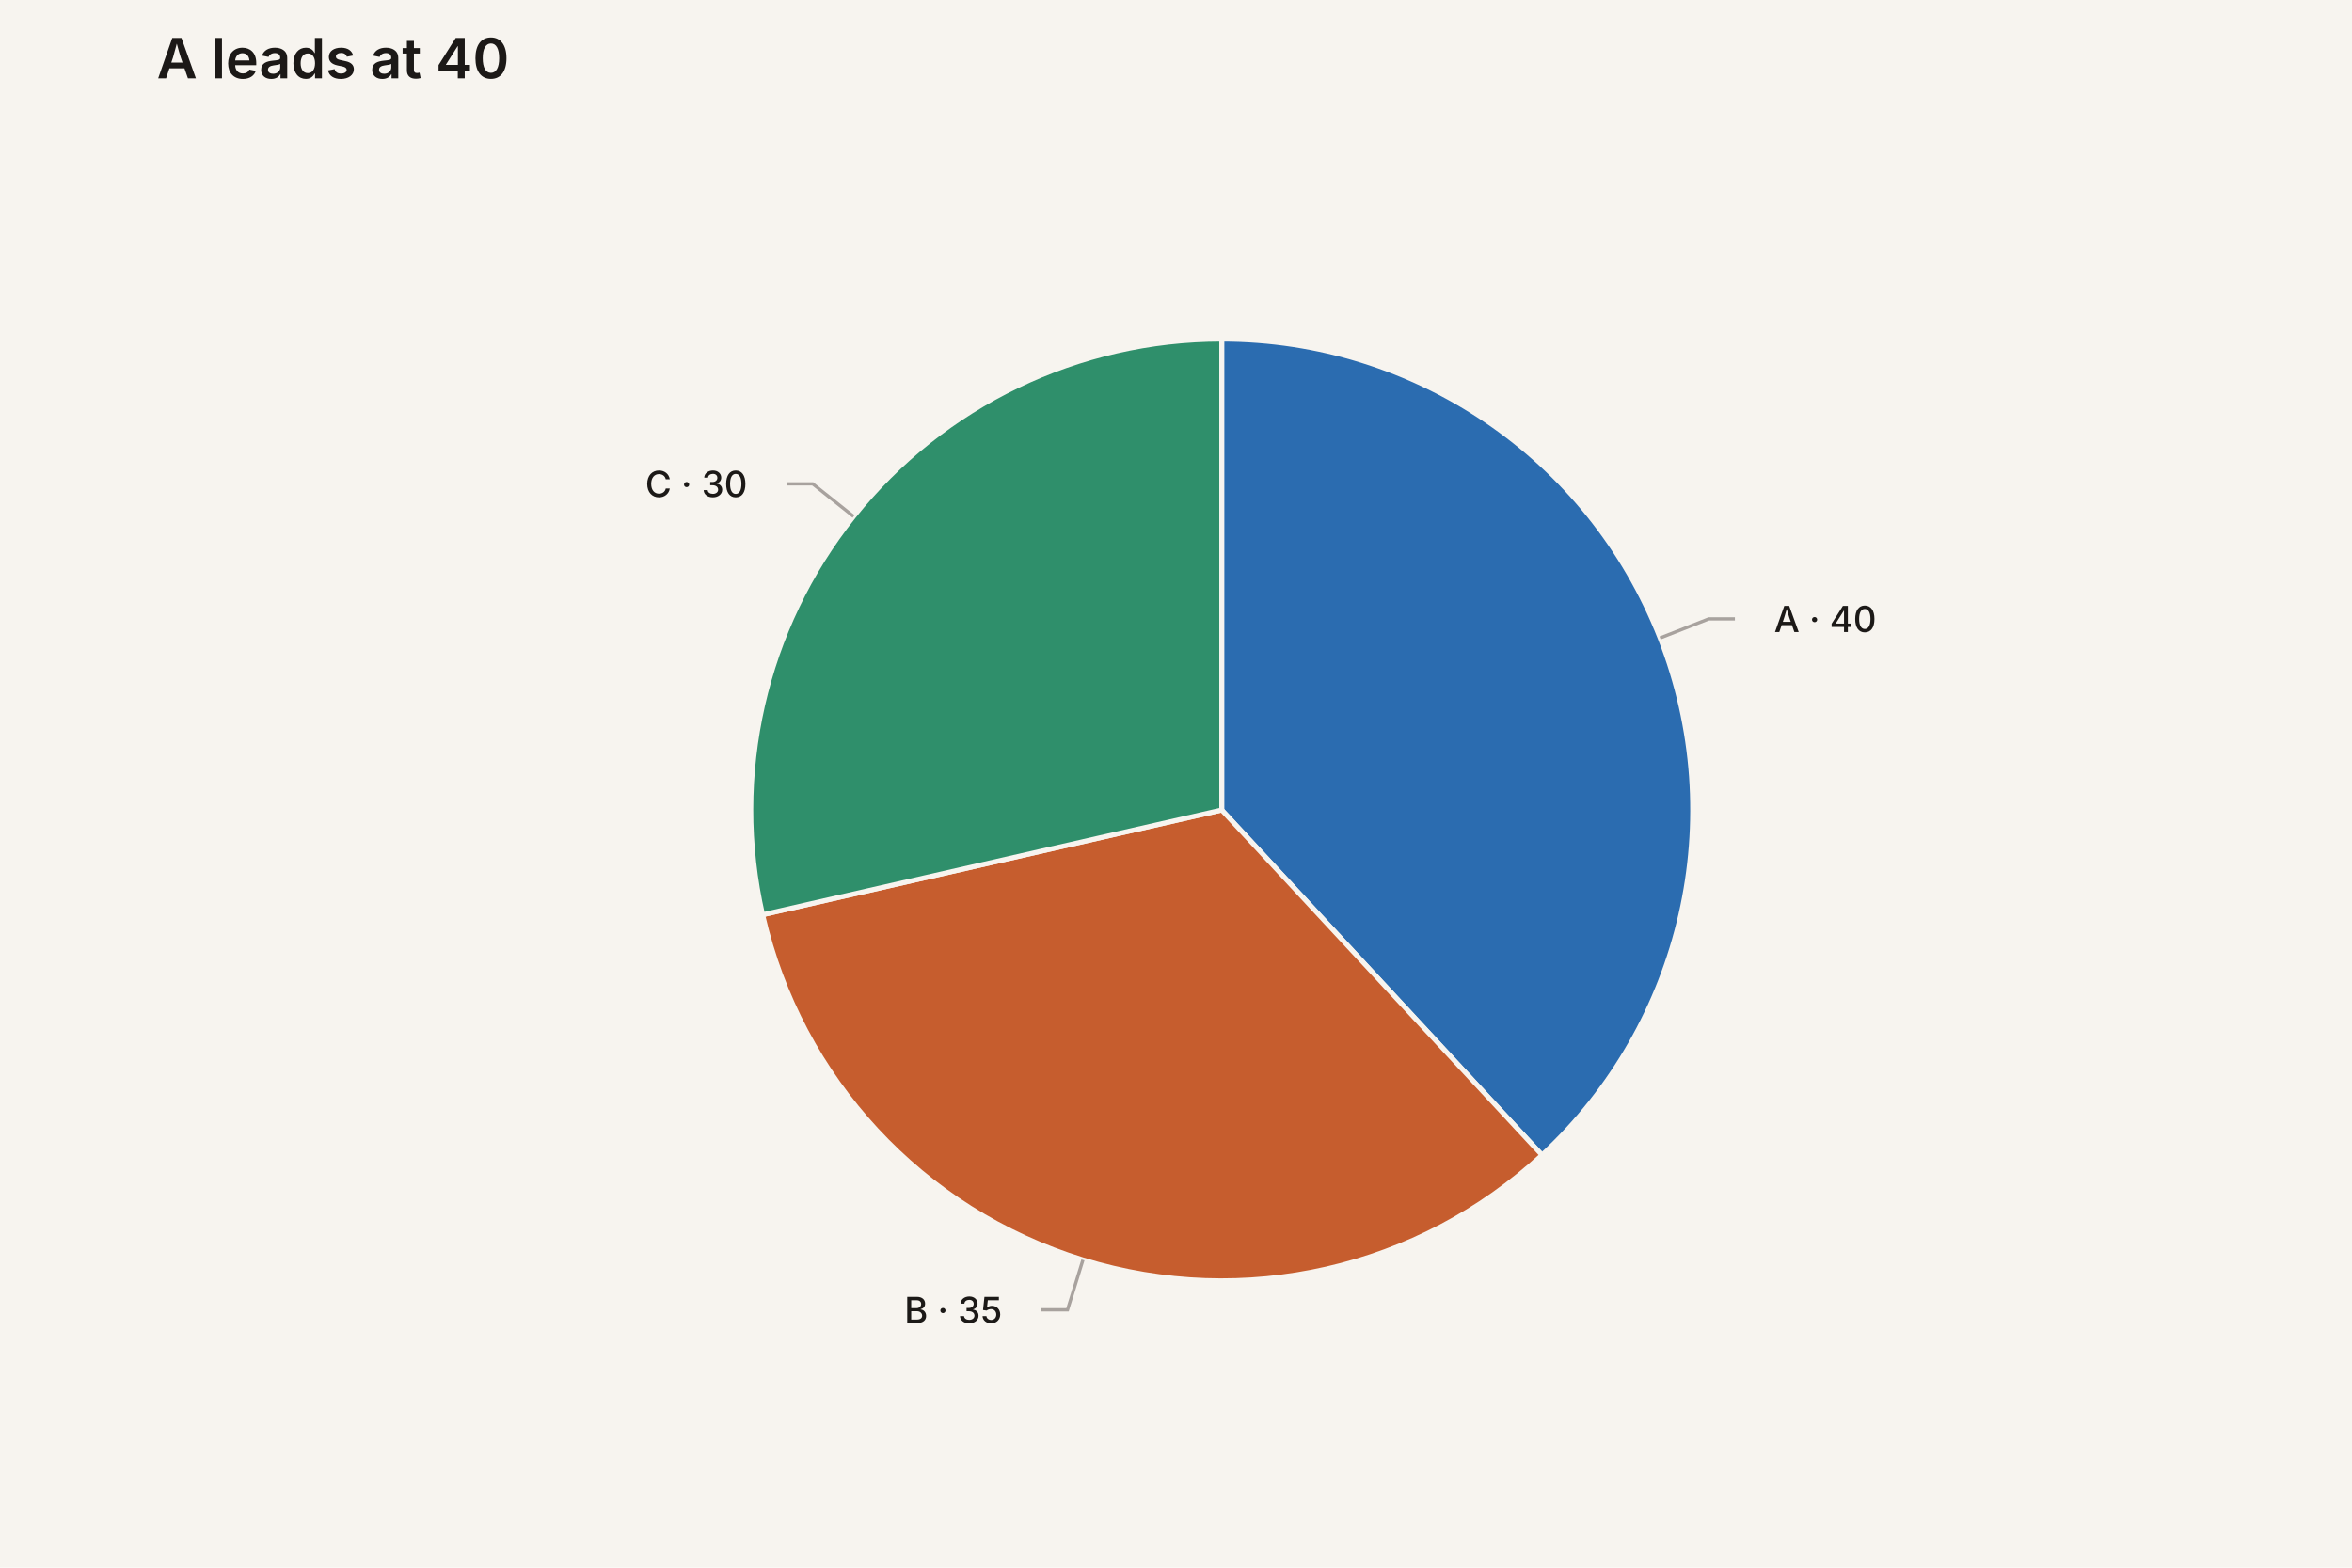
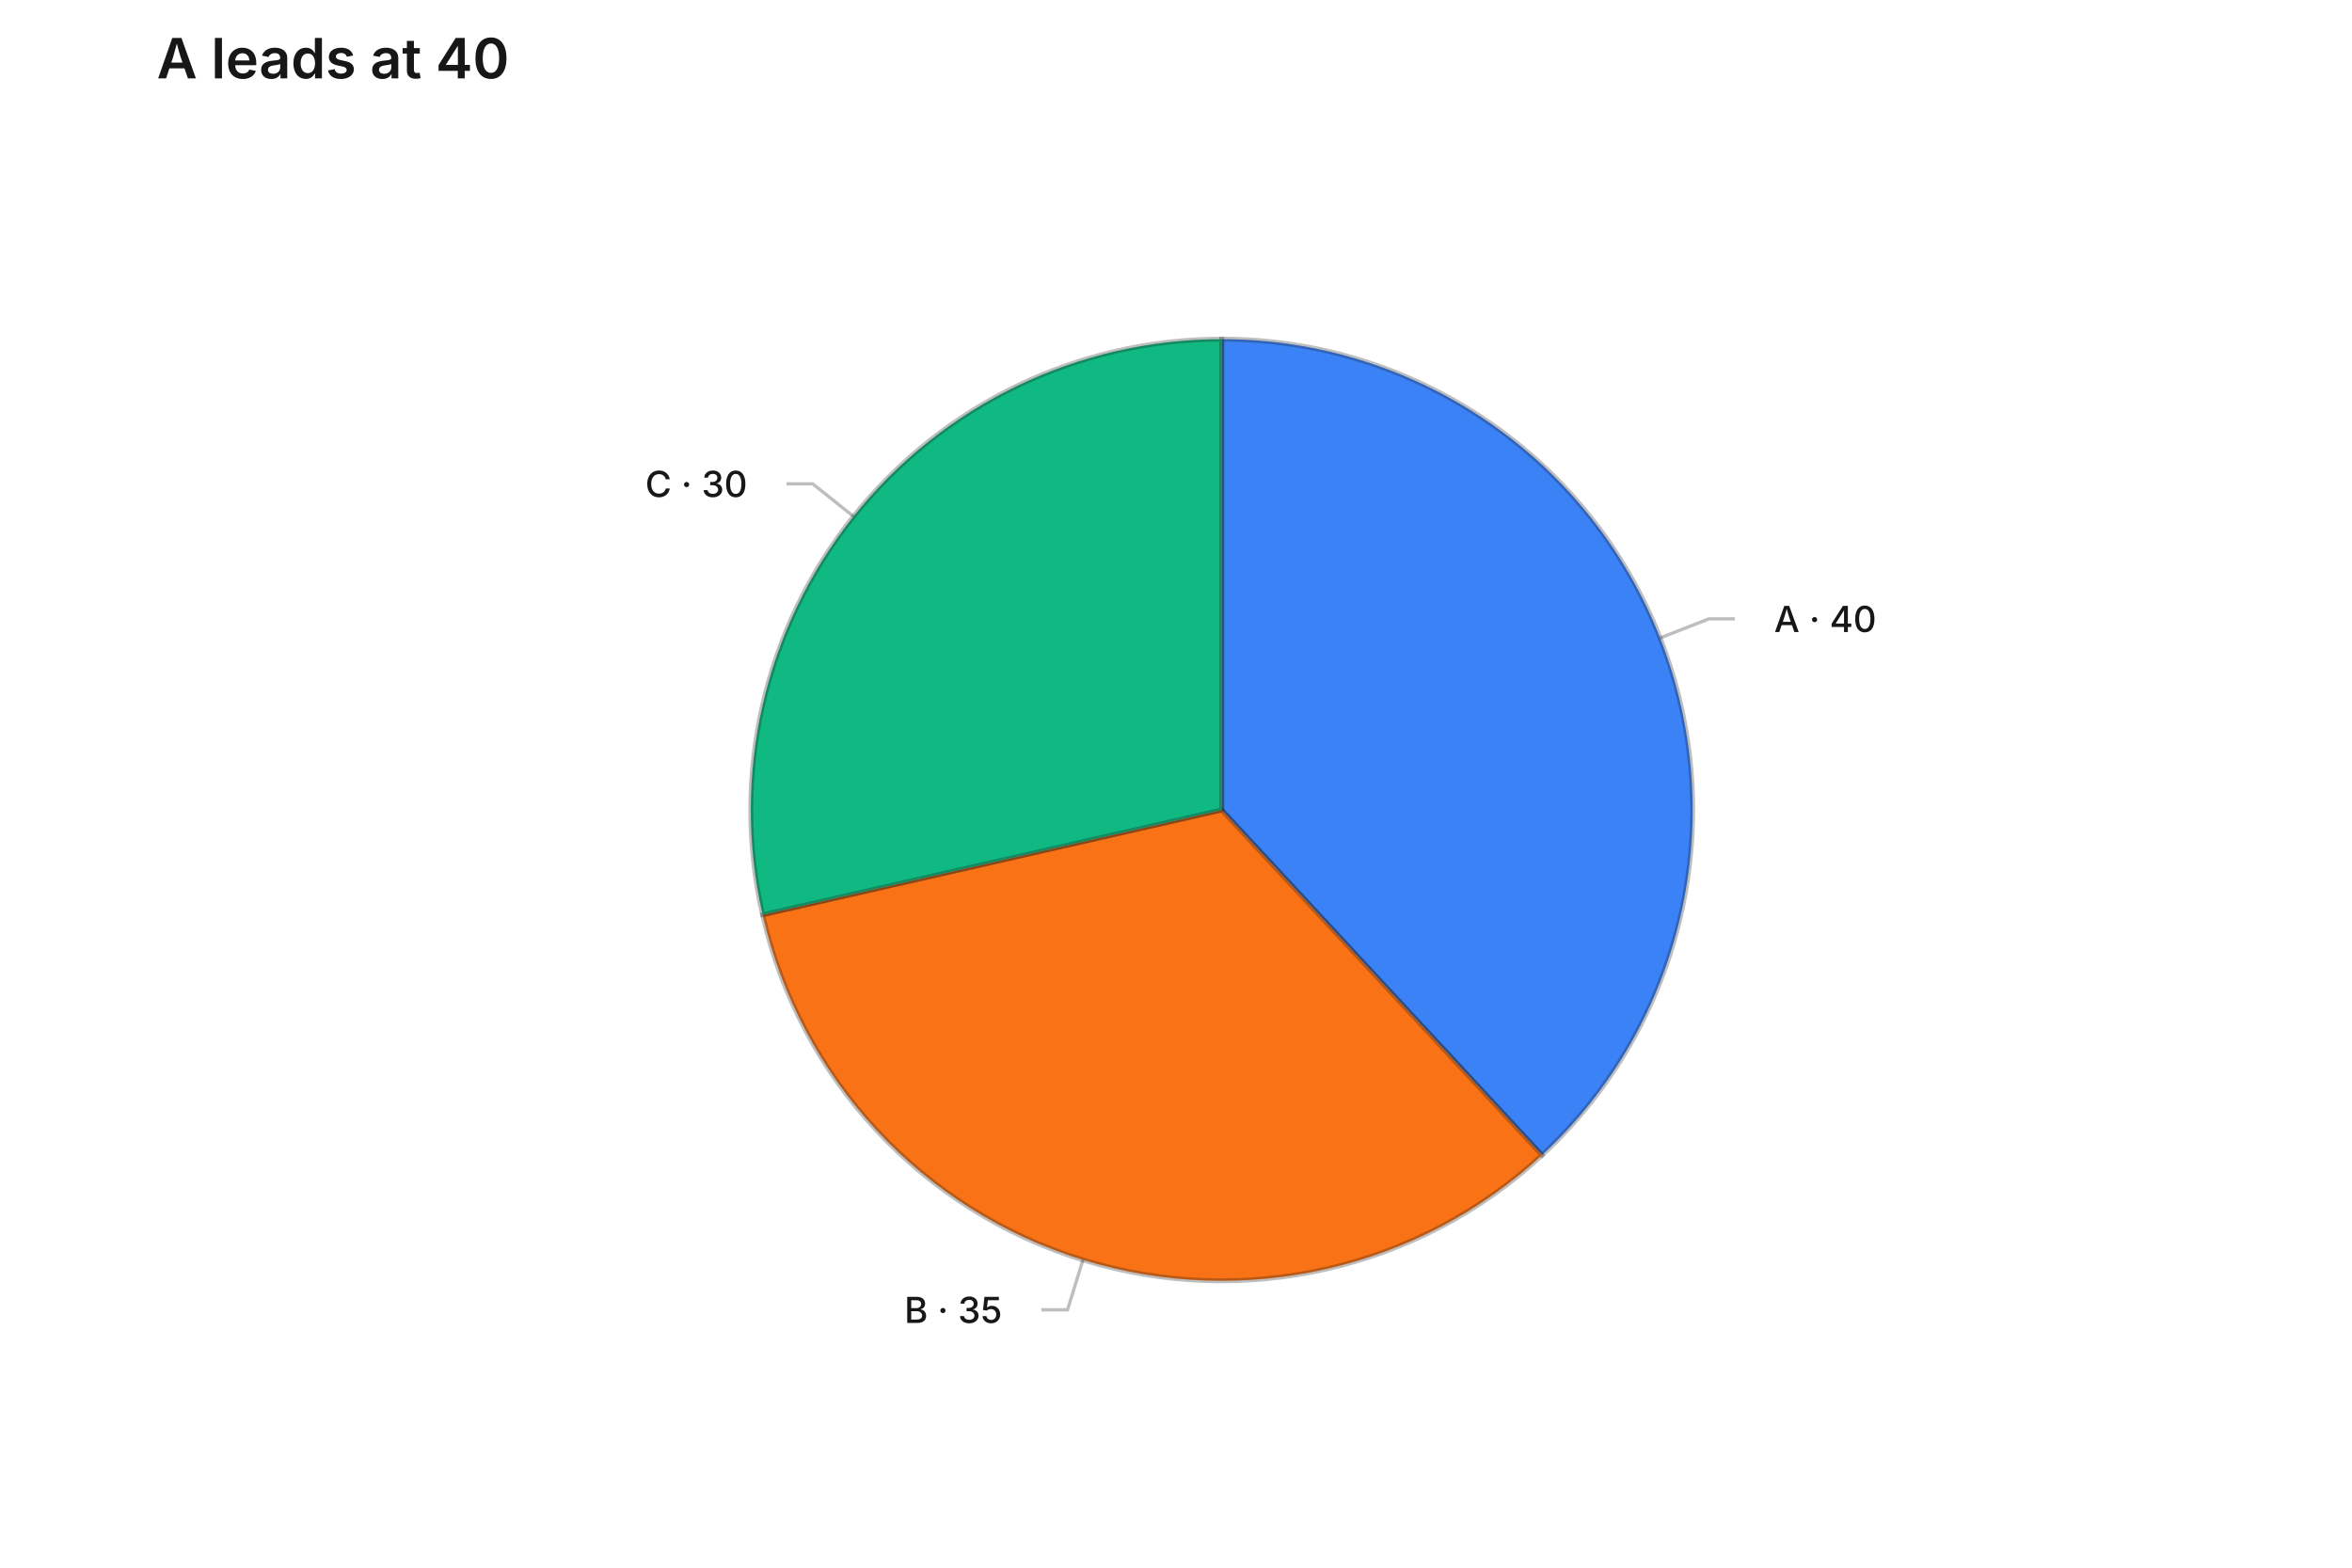
- <svg xmlns="http://www.w3.org/2000/svg" width="720" height="480" viewBox="0 0 720 480" role="img" aria-label="pie chart: A leads at 40, 3 slices" aria-labelledby="mv-b5d15cbc51f2b051-title" aria-describedby="mv-b5d15cbc51f2b051-desc" data-markvis="2" data-chart-type="pie" data-id="mv-b5d15cbc51f2b051" font-family="ui-sans-serif, system-ui, -apple-system, &quot;Segoe UI&quot;, sans-serif" font-size="12" fill="#1C1917">
-   <rect width="100%" height="100%" fill="#F7F4EF" />
-   <text x="48" y="24" text-anchor="start" font-size="17" font-weight="600" fill="#1C1917">A leads at 40</text>
+ <svg xmlns="http://www.w3.org/2000/svg" width="720" height="480" viewBox="0 0 720 480" role="img" aria-label="pie chart: A leads at 40, 3 slices" aria-labelledby="mv-b5d15cbc51f2b051-title" aria-describedby="mv-b5d15cbc51f2b051-desc" data-markvis="2" data-chart-type="pie" data-id="mv-b5d15cbc51f2b051" font-family="ui-sans-serif, system-ui, -apple-system, &quot;Segoe UI&quot;, sans-serif" font-size="12">
+   <text x="48" y="24" text-anchor="start" font-size="17" font-weight="600" fill="#171717">A leads at 40</text>
  <g aria-hidden="true">
-     <path d="M374 248 L374 103.84 A144.16 144.16 0 0 1 472.05 353.68 Z" fill="#2B6CB0" stroke="#F7F4EF" stroke-width="1.5" data-label="A" data-raw-value="40" />
-     <path d="M374 248 L472.05 353.68 A144.16 144.16 0 0 1 233.45 280.08 Z" fill="#C65D2E" stroke="#F7F4EF" stroke-width="1.5" data-label="B" data-raw-value="35" />
-     <path d="M374 248 L233.45 280.08 A144.16 144.16 0 0 1 374 103.84 Z" fill="#2F8F6B" stroke="#F7F4EF" stroke-width="1.5" data-label="C" data-raw-value="30" />
+     <path d="M374 248 L374 103.84 A144.16 144.16 0 0 1 472.05 353.68 Z" fill="#3B82F6" stroke="#171717" stroke-opacity="0.28" stroke-width="1.5" data-label="A" data-raw-value="40" />
+     <path d="M374 248 L472.05 353.68 A144.16 144.16 0 0 1 233.45 280.08 Z" fill="#F97316" stroke="#171717" stroke-opacity="0.28" stroke-width="1.5" data-label="B" data-raw-value="35" />
+     <path d="M374 248 L233.45 280.08 A144.16 144.16 0 0 1 374 103.84 Z" fill="#10B981" stroke="#171717" stroke-opacity="0.28" stroke-width="1.5" data-label="C" data-raw-value="30" />
  </g>
-   <g fill="none" stroke="#A8A29E" stroke-width="1">
+   <g fill="none" stroke="#171717" stroke-opacity="0.28" stroke-width="1">
    <polyline points="508.19,195.33 523.09,189.49 531.09,189.49" />
    <polyline points="331.51,385.76 326.79,401.04 318.79,401.04" />
    <polyline points="261.29,158.12 248.78,148.14 240.78,148.14" />
  </g>
-   <g font-size="11" font-weight="500" fill="#1C1917">
+   <g font-size="11" font-weight="500" fill="#171717">
    <text x="543.09" y="189.49" text-anchor="start" dominant-baseline="middle" data-label="A">A · 40</text>
    <text x="306.79" y="401.04" text-anchor="end" dominant-baseline="middle" data-label="B">B · 35</text>
    <text x="228.78" y="148.14" text-anchor="end" dominant-baseline="middle" data-label="C">C · 30</text>
  </g>
</svg>
